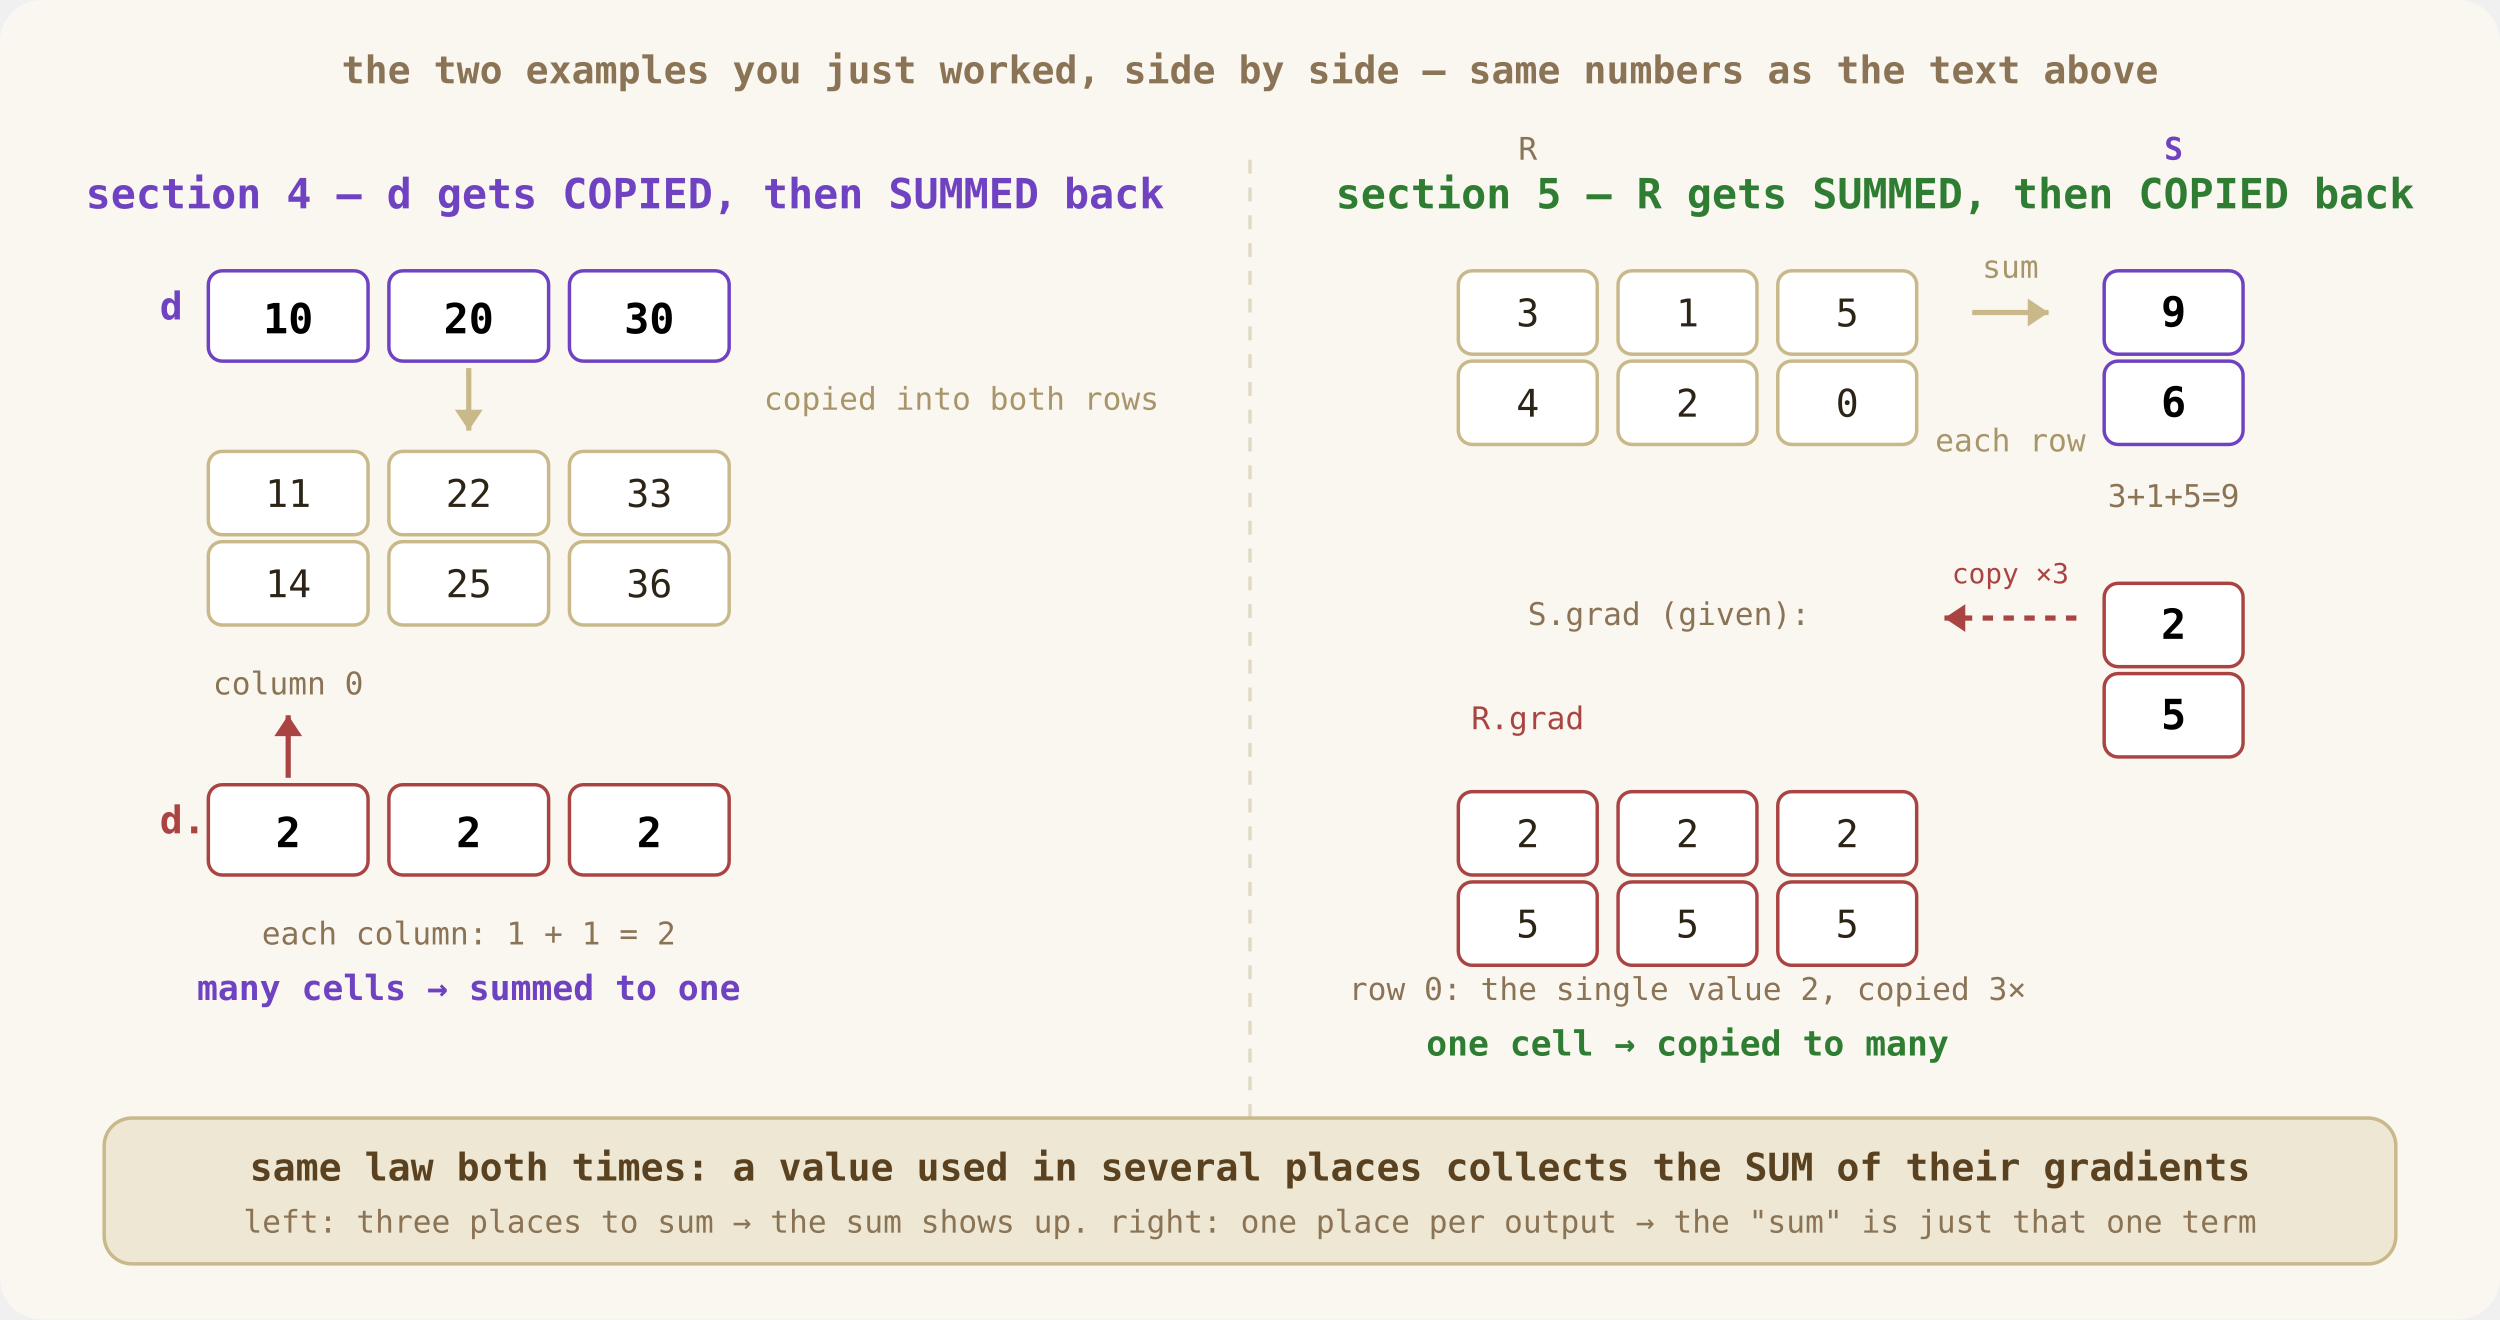
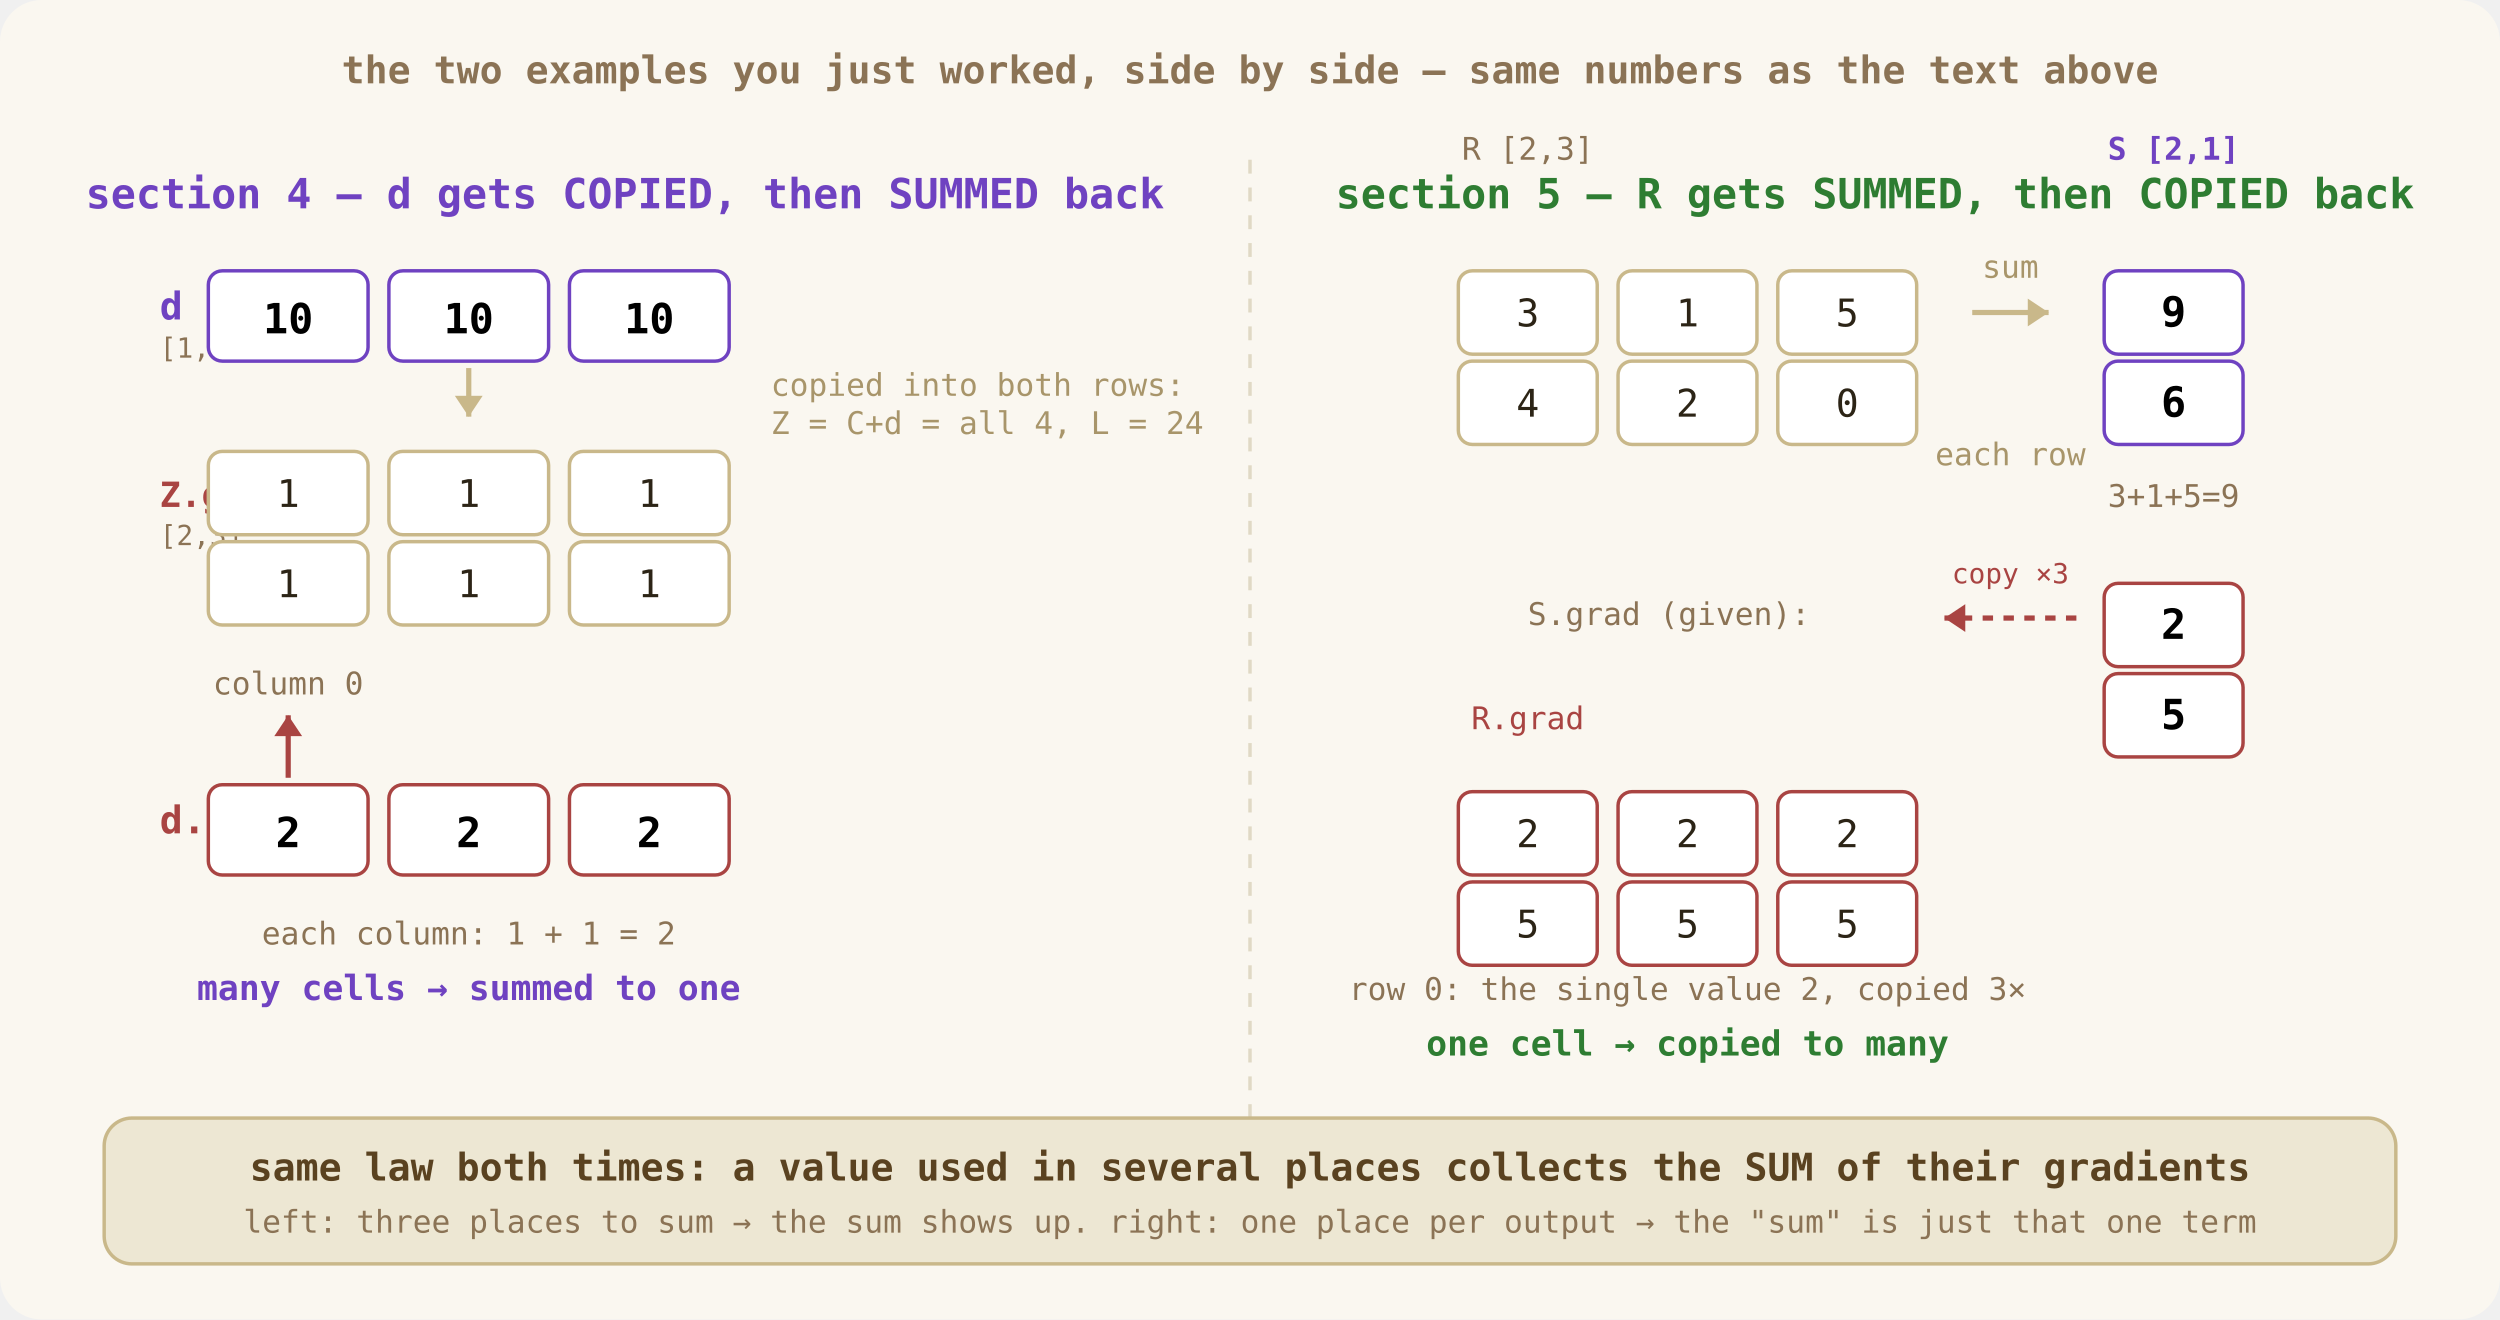
<svg xmlns="http://www.w3.org/2000/svg" viewBox="0 0 720 380" width="720" height="380">
  <rect width="720" height="380" fill="#faf7f0" rx="12" />
  <text x="360" y="24" text-anchor="middle" fill="#8b7355" font-family="monospace" font-size="11" font-weight="600">the two examples you just worked, side by side — same numbers as the text above</text>
  <line x1="360" y1="46" x2="360" y2="350" stroke="#e0d9c5" stroke-width="1" stroke-dasharray="4 4" />
  <text x="180" y="60" text-anchor="middle" fill="#6f42c1" font-family="monospace" font-size="12" font-weight="700">section 4 — d gets COPIED, then SUMMED back</text>
  <text x="46" y="92" fill="#6f42c1" font-family="monospace" font-size="11" font-weight="700">d</text>
+   <text x="46" y="103" fill="#8b7355" font-family="monospace" font-size="8">[1,3]</text>
  <g font-family="monospace" font-size="12" font-weight="700" text-anchor="middle">
    <rect x="60" y="78" width="46" height="26" rx="4" fill="#ffffff" stroke="#6f42c1" />
    <text x="83" y="96">10</text>
    <rect x="112" y="78" width="46" height="26" rx="4" fill="#ffffff" stroke="#6f42c1" />
-     <text x="135" y="96">20</text>
+     <text x="135" y="96">10</text>
    <rect x="164" y="78" width="46" height="26" rx="4" fill="#ffffff" stroke="#6f42c1" />
-     <text x="187" y="96">30</text>
+     <text x="187" y="96">10</text>
  </g>
-   <path d="M135,106 L135,124" stroke="#c9b88a" stroke-width="1.5" />
-   <path d="M135,124 l-4,-6 l8,0 z" fill="#c9b88a" />
-   <text x="220" y="118" fill="#a8956a" font-family="monospace" font-size="9">copied into both rows</text>
+   <path d="M135,106 L135,120" stroke="#c9b88a" stroke-width="1.5" />
+   <path d="M135,120 l-4,-6 l8,0 z" fill="#c9b88a" />
+   <text x="222" y="114" fill="#a8956a" font-family="monospace" font-size="9">copied into both rows:</text>
+   <text x="222" y="125" fill="#a8956a" font-family="monospace" font-size="9">Z = C+d = all 4, L = 24</text>
+   <text x="46" y="146" fill="#a94442" font-family="monospace" font-size="10" font-weight="700">Z.grad</text>
+   <text x="46" y="157" fill="#8b7355" font-family="monospace" font-size="8">[2,3]</text>
  <g font-family="monospace" font-size="11" text-anchor="middle" fill="#2c2416">
    <rect x="60" y="130" width="46" height="24" rx="4" fill="#ffffff" stroke="#c9b88a" />
-     <text x="83" y="146">11</text>
+     <text x="83" y="146">1</text>
    <rect x="112" y="130" width="46" height="24" rx="4" fill="#ffffff" stroke="#c9b88a" />
-     <text x="135" y="146">22</text>
+     <text x="135" y="146">1</text>
    <rect x="164" y="130" width="46" height="24" rx="4" fill="#ffffff" stroke="#c9b88a" />
-     <text x="187" y="146">33</text>
+     <text x="187" y="146">1</text>
    <rect x="60" y="156" width="46" height="24" rx="4" fill="#ffffff" stroke="#c9b88a" />
-     <text x="83" y="172">14</text>
+     <text x="83" y="172">1</text>
    <rect x="112" y="156" width="46" height="24" rx="4" fill="#ffffff" stroke="#c9b88a" />
-     <text x="135" y="172">25</text>
+     <text x="135" y="172">1</text>
    <rect x="164" y="156" width="46" height="24" rx="4" fill="#ffffff" stroke="#c9b88a" />
-     <text x="187" y="172">36</text>
+     <text x="187" y="172">1</text>
  </g>
  <text x="83" y="200" text-anchor="middle" fill="#8b7355" font-family="monospace" font-size="9">column 0</text>
  <g>
    <path d="M83,224 L83,206" stroke="#a94442" stroke-width="1.5" />
    <path d="M83,206 l-4,6 l8,0 z" fill="#a94442" />
    <animateTransform attributeName="transform" type="translate" values="0,0;52,0;104,0;0,0" keyTimes="0;0.33;0.66;1" dur="4.5s" repeatCount="indefinite" />
  </g>
  <text x="46" y="240" fill="#a94442" font-family="monospace" font-size="11" font-weight="700">d.grad</text>
  <g font-family="monospace" font-size="12" font-weight="700" text-anchor="middle">
    <rect x="60" y="226" width="46" height="26" rx="4" fill="#ffffff" stroke="#a94442" />
    <text x="83" y="244">2</text>
    <rect x="112" y="226" width="46" height="26" rx="4" fill="#ffffff" stroke="#a94442" />
    <text x="135" y="244">2</text>
    <rect x="164" y="226" width="46" height="26" rx="4" fill="#ffffff" stroke="#a94442" />
    <text x="187" y="244">2</text>
  </g>
  <text x="135" y="272" text-anchor="middle" fill="#8b7355" font-family="monospace" font-size="9">each column: 1 + 1 = 2</text>
  <text x="135" y="288" text-anchor="middle" fill="#6f42c1" font-family="monospace" font-size="10" font-weight="700">many cells → summed to one</text>
  <text x="540" y="60" text-anchor="middle" fill="#2e7d32" font-family="monospace" font-size="12" font-weight="700">section 5 — R gets SUMMED, then COPIED back</text>
+   <text x="440" y="46" text-anchor="middle" fill="#8b7355" font-family="monospace" font-size="9">R  [2,3]</text>
  <g font-family="monospace" font-size="11" text-anchor="middle" fill="#2c2416">
    <rect x="420" y="78" width="40" height="24" rx="4" fill="#ffffff" stroke="#c9b88a" />
    <text x="440" y="94">3</text>
    <rect x="466" y="78" width="40" height="24" rx="4" fill="#ffffff" stroke="#c9b88a" />
    <text x="486" y="94">1</text>
    <rect x="512" y="78" width="40" height="24" rx="4" fill="#ffffff" stroke="#c9b88a" />
    <text x="532" y="94">5</text>
    <rect x="420" y="104" width="40" height="24" rx="4" fill="#ffffff" stroke="#c9b88a" />
    <text x="440" y="120">4</text>
    <rect x="466" y="104" width="40" height="24" rx="4" fill="#ffffff" stroke="#c9b88a" />
    <text x="486" y="120">2</text>
    <rect x="512" y="104" width="40" height="24" rx="4" fill="#ffffff" stroke="#c9b88a" />
    <text x="532" y="120">0</text>
  </g>
-   <text x="440" y="46" text-anchor="middle" fill="#8b7355" font-family="monospace" font-size="9">R</text>
  <path d="M568,90 L590,90" stroke="#c9b88a" stroke-width="1.5" />
  <path d="M590,90 l-6,-4 l0,8 z" fill="#c9b88a" />
  <text x="579" y="80" text-anchor="middle" fill="#a8956a" font-family="monospace" font-size="9">sum</text>
-   <text x="579" y="130" text-anchor="middle" fill="#a8956a" font-family="monospace" font-size="9">each row</text>
+   <text x="579" y="134" text-anchor="middle" fill="#a8956a" font-family="monospace" font-size="9">each row</text>
+   <text x="626" y="46" text-anchor="middle" fill="#6f42c1" font-family="monospace" font-size="9" font-weight="700">S  [2,1]</text>
  <g font-family="monospace" font-size="12" font-weight="700" text-anchor="middle">
    <rect x="606" y="78" width="40" height="24" rx="4" fill="#ffffff" stroke="#6f42c1" />
    <text x="626" y="94">9</text>
    <rect x="606" y="104" width="40" height="24" rx="4" fill="#ffffff" stroke="#6f42c1" />
    <text x="626" y="120">6</text>
  </g>
-   <text x="626" y="46" text-anchor="middle" fill="#6f42c1" font-family="monospace" font-size="9" font-weight="700">S</text>
  <text x="626" y="146" text-anchor="middle" fill="#8b7355" font-family="monospace" font-size="9">3+1+5=9</text>
  <text x="440" y="180" fill="#8b7355" font-family="monospace" font-size="9">S.grad (given):</text>
  <g font-family="monospace" font-size="12" font-weight="700" text-anchor="middle">
    <rect x="606" y="168" width="40" height="24" rx="4" fill="#ffffff" stroke="#a94442" />
    <text x="626" y="184">2</text>
    <rect x="606" y="194" width="40" height="24" rx="4" fill="#ffffff" stroke="#a94442" />
    <text x="626" y="210">5</text>
  </g>
  <g>
    <path d="M598,178 L560,178" stroke="#a94442" stroke-width="1.5" stroke-dasharray="3 3" />
    <path d="M560,178 l6,-4 l0,8 z" fill="#a94442" />
    <animate attributeName="opacity" values="1;0.3;1" dur="2.2s" repeatCount="indefinite" />
  </g>
  <text x="579" y="168" text-anchor="middle" fill="#a94442" font-family="monospace" font-size="8">copy ×3</text>
+   <text x="440" y="210" text-anchor="middle" fill="#a94442" font-family="monospace" font-size="9">R.grad</text>
  <g font-family="monospace" font-size="11" text-anchor="middle" fill="#2c2416">
    <rect x="420" y="228" width="40" height="24" rx="4" fill="#ffffff" stroke="#a94442" />
    <text x="440" y="244">2</text>
    <rect x="466" y="228" width="40" height="24" rx="4" fill="#ffffff" stroke="#a94442" />
    <text x="486" y="244">2</text>
    <rect x="512" y="228" width="40" height="24" rx="4" fill="#ffffff" stroke="#a94442" />
    <text x="532" y="244">2</text>
    <rect x="420" y="254" width="40" height="24" rx="4" fill="#ffffff" stroke="#a94442" />
    <text x="440" y="270">5</text>
    <rect x="466" y="254" width="40" height="24" rx="4" fill="#ffffff" stroke="#a94442" />
    <text x="486" y="270">5</text>
    <rect x="512" y="254" width="40" height="24" rx="4" fill="#ffffff" stroke="#a94442" />
    <text x="532" y="270">5</text>
  </g>
-   <text x="440" y="210" text-anchor="middle" fill="#a94442" font-family="monospace" font-size="9">R.grad</text>
  <text x="486" y="288" text-anchor="middle" fill="#8b7355" font-family="monospace" font-size="9">row 0: the single value 2, copied 3×</text>
  <text x="486" y="304" text-anchor="middle" fill="#2e7d32" font-family="monospace" font-size="10" font-weight="700">one cell → copied to many</text>
  <rect x="30" y="322" width="660" height="42" rx="8" fill="#ede7d3" stroke="#c9b88a" stroke-width="1" />
  <text x="360" y="340" text-anchor="middle" font-family="monospace" font-size="11" fill="#5a4220" font-weight="600">
    same law both times: a value used in several places collects the SUM of their gradients
  </text>
  <text x="360" y="355" text-anchor="middle" font-family="monospace" font-size="9" fill="#8b7355">
    left: three places to sum → the sum shows up.  right: one place per output → the "sum" is just that one term
  </text>
</svg>
